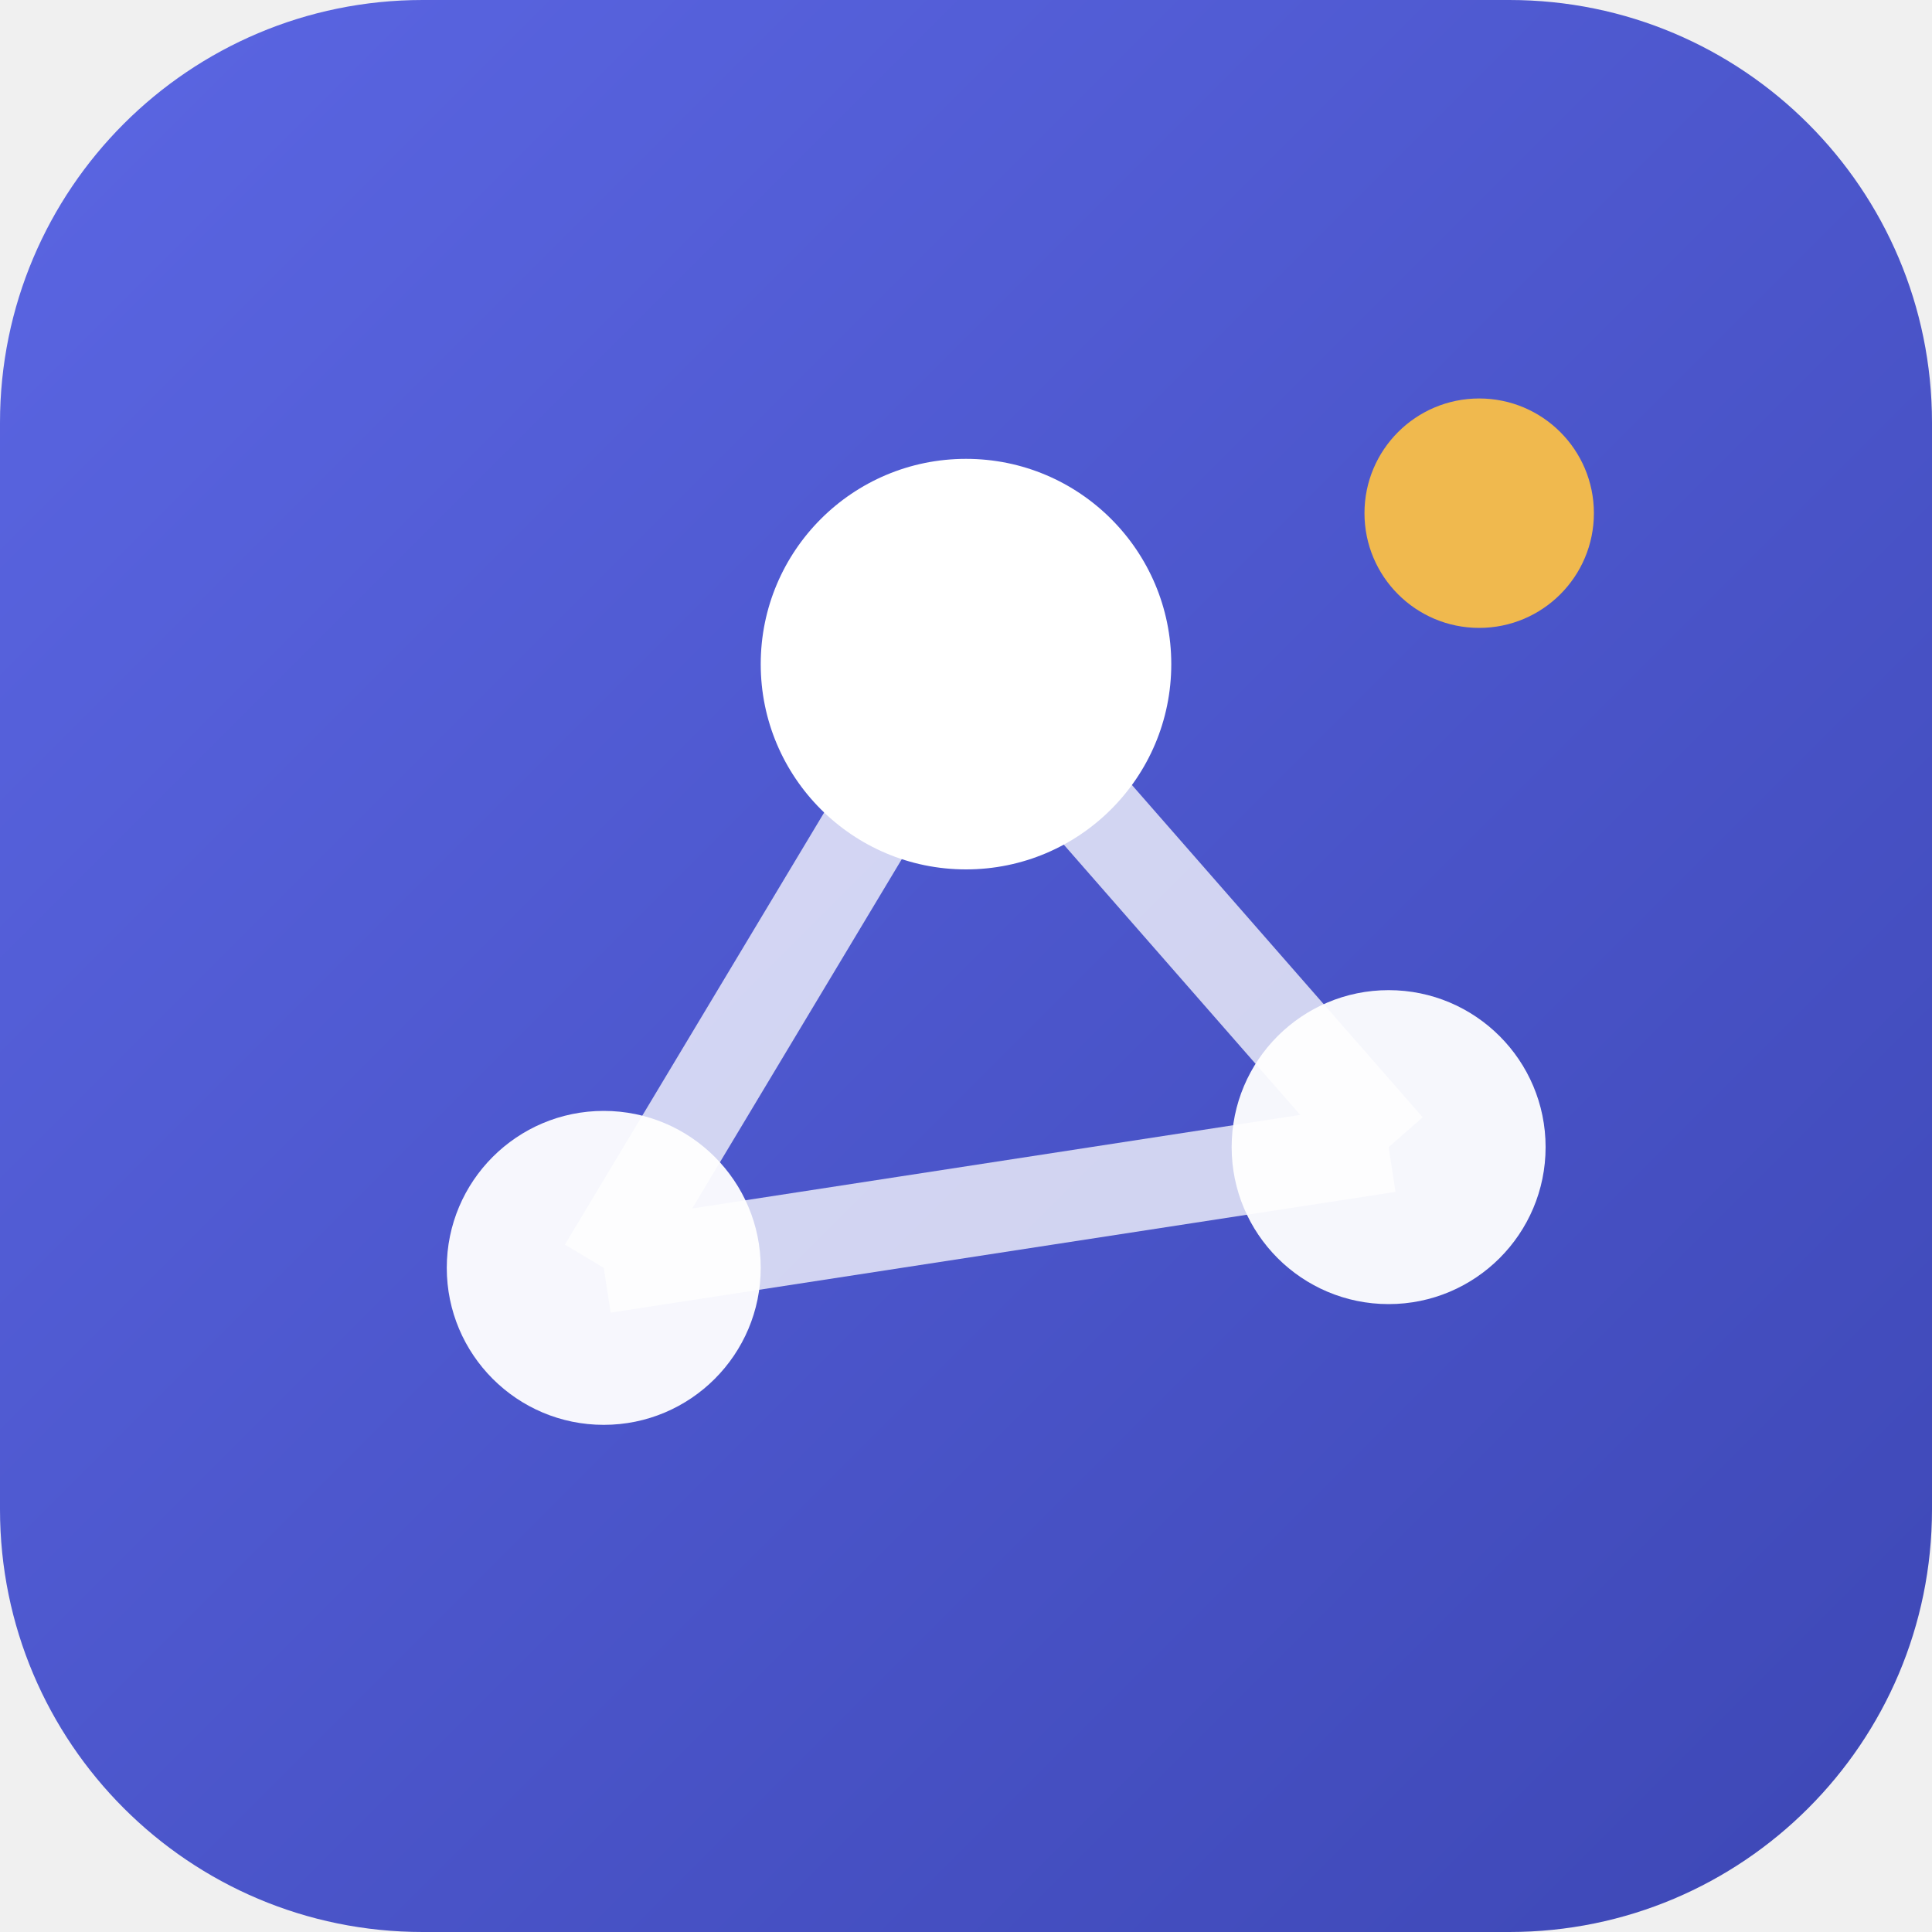
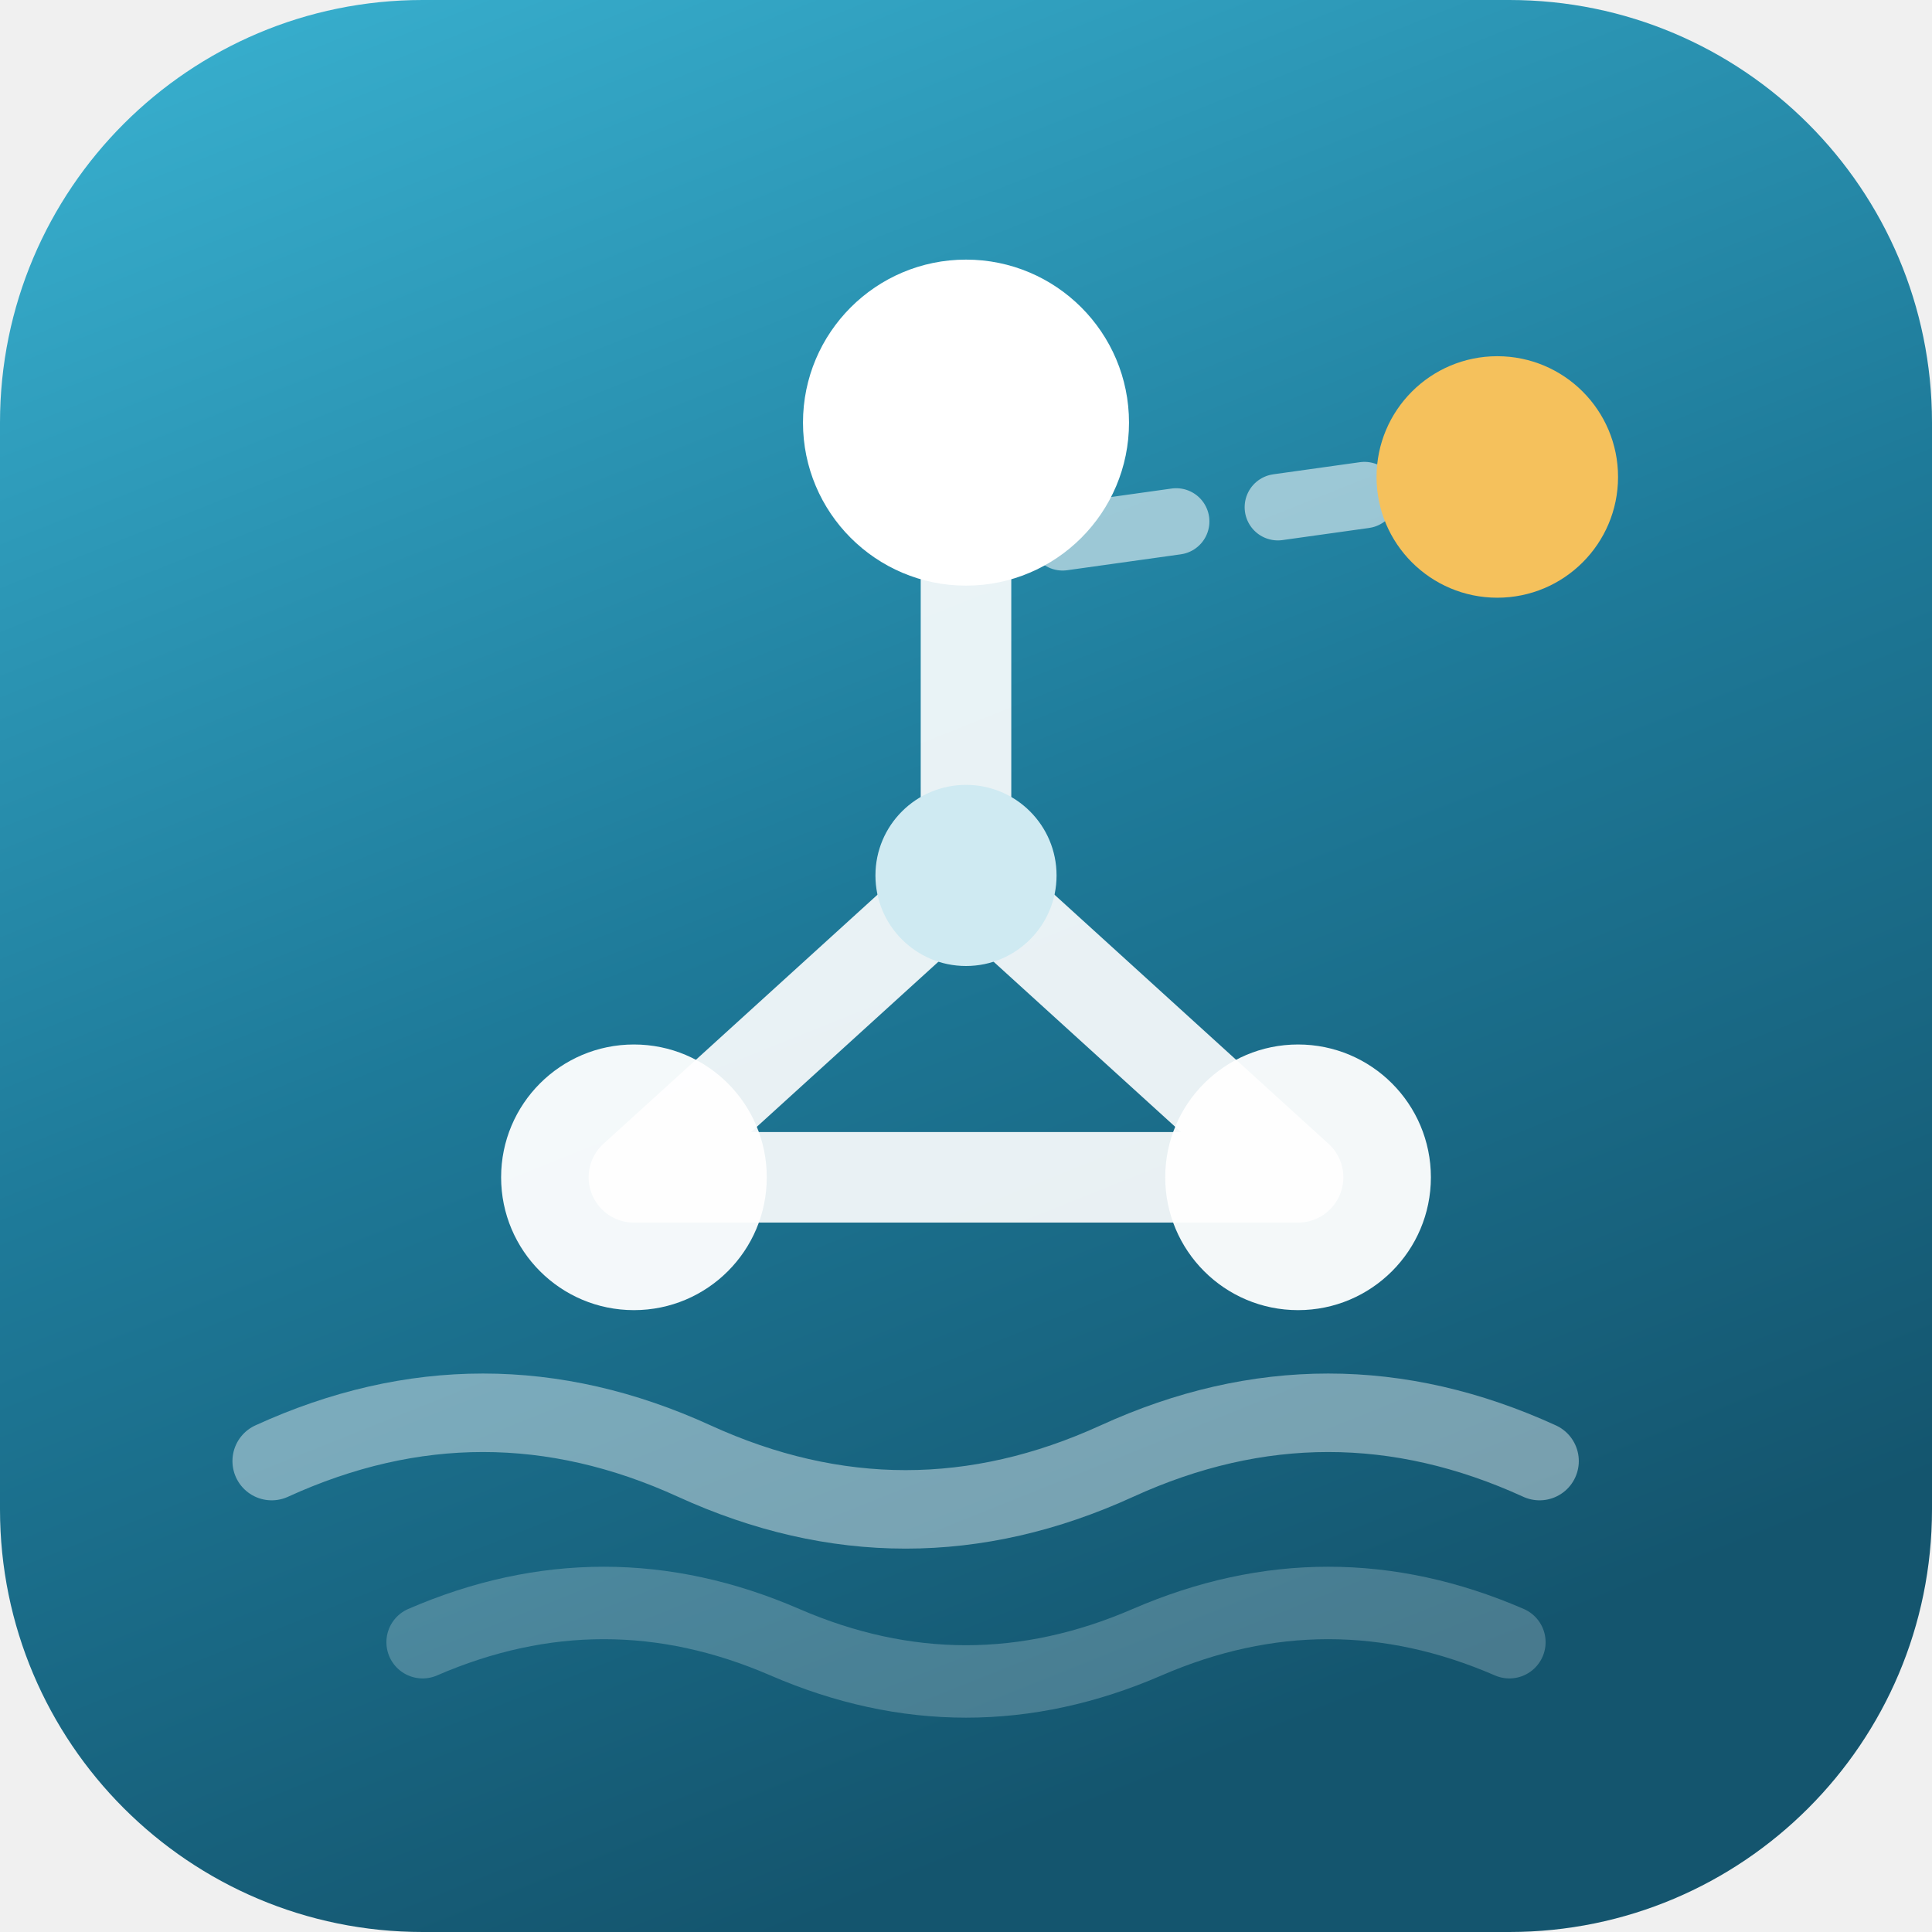
<svg xmlns="http://www.w3.org/2000/svg" viewBox="0 0 32 32">
  <defs>
-     <linearGradient id="g" x1="0" y1="0" x2="1" y2="1">
-       <stop offset="0" stop-color="#5B66E3" />
-       <stop offset="1" stop-color="#3D47B5" />
+     <linearGradient id="sea" x1="0" y1="0" x2="0.4" y2="1">
+       <stop offset="0" stop-color="#3AB3D2" />
+       <stop offset="0.55" stop-color="#1E7A99" />
+       <stop offset="1" stop-color="#14556E" />
    </linearGradient>
  </defs>
-   <rect width="32" height="32" rx="7" fill="url(#g)" />
-   <g stroke="#FFFFFF" stroke-opacity="0.75" stroke-width="1.5" fill="none">
-     <path d="M16 11 L10 21 M16 11 L23 19 M10 21 L23 19" />
+   <rect width="32" height="32" rx="7" fill="url(#sea)" />
+   <path d="M4.5 24.2 Q8 22.6 11.5 24.2 T18.5 24.2 T25.5 24.2" fill="none" stroke="#FFFFFF" stroke-opacity="0.42" stroke-width="1.3" stroke-linecap="round" />
+   <path d="M7 27.2 Q10 25.9 13 27.2 T19 27.2 T25 27.2" fill="none" stroke="#FFFFFF" stroke-opacity="0.22" stroke-width="1.2" stroke-linecap="round" />
+   <path d="M17.6 8.9 L22.6 8.2" stroke="#FFFFFF" stroke-opacity="0.55" stroke-width="1.1" stroke-dasharray="1.9 1.7" stroke-linecap="round" />
+   <g stroke="#FFFFFF" stroke-opacity="0.9" stroke-width="1.5" stroke-linecap="round" fill="none">
+     <path d="M16 7 L16 14.5 M16 14.5 L10.5 19.5 M16 14.5 L21.5 19.5 M10.5 19.5 L21.5 19.5" />
  </g>
-   <circle cx="16" cy="11" r="3.4" fill="#FFFFFF" />
-   <circle cx="10" cy="21" r="2.6" fill="#FFFFFF" fill-opacity="0.95" />
-   <circle cx="23" cy="19" r="2.6" fill="#FFFFFF" fill-opacity="0.95" />
-   <circle cx="24.5" cy="8.5" r="1.9" fill="#F0B94E" />
+   <circle cx="16" cy="7" r="2.7" fill="#FFFFFF" />
+   <circle cx="10.5" cy="19.5" r="2.2" fill="#FFFFFF" fill-opacity="0.95" />
+   <circle cx="21.5" cy="19.5" r="2.2" fill="#FFFFFF" fill-opacity="0.95" />
+   <circle cx="16" cy="14.5" r="1.5" fill="#CFEAF2" />
+   <circle cx="24.8" cy="7.9" r="2" fill="#F5C15C" />
</svg>
